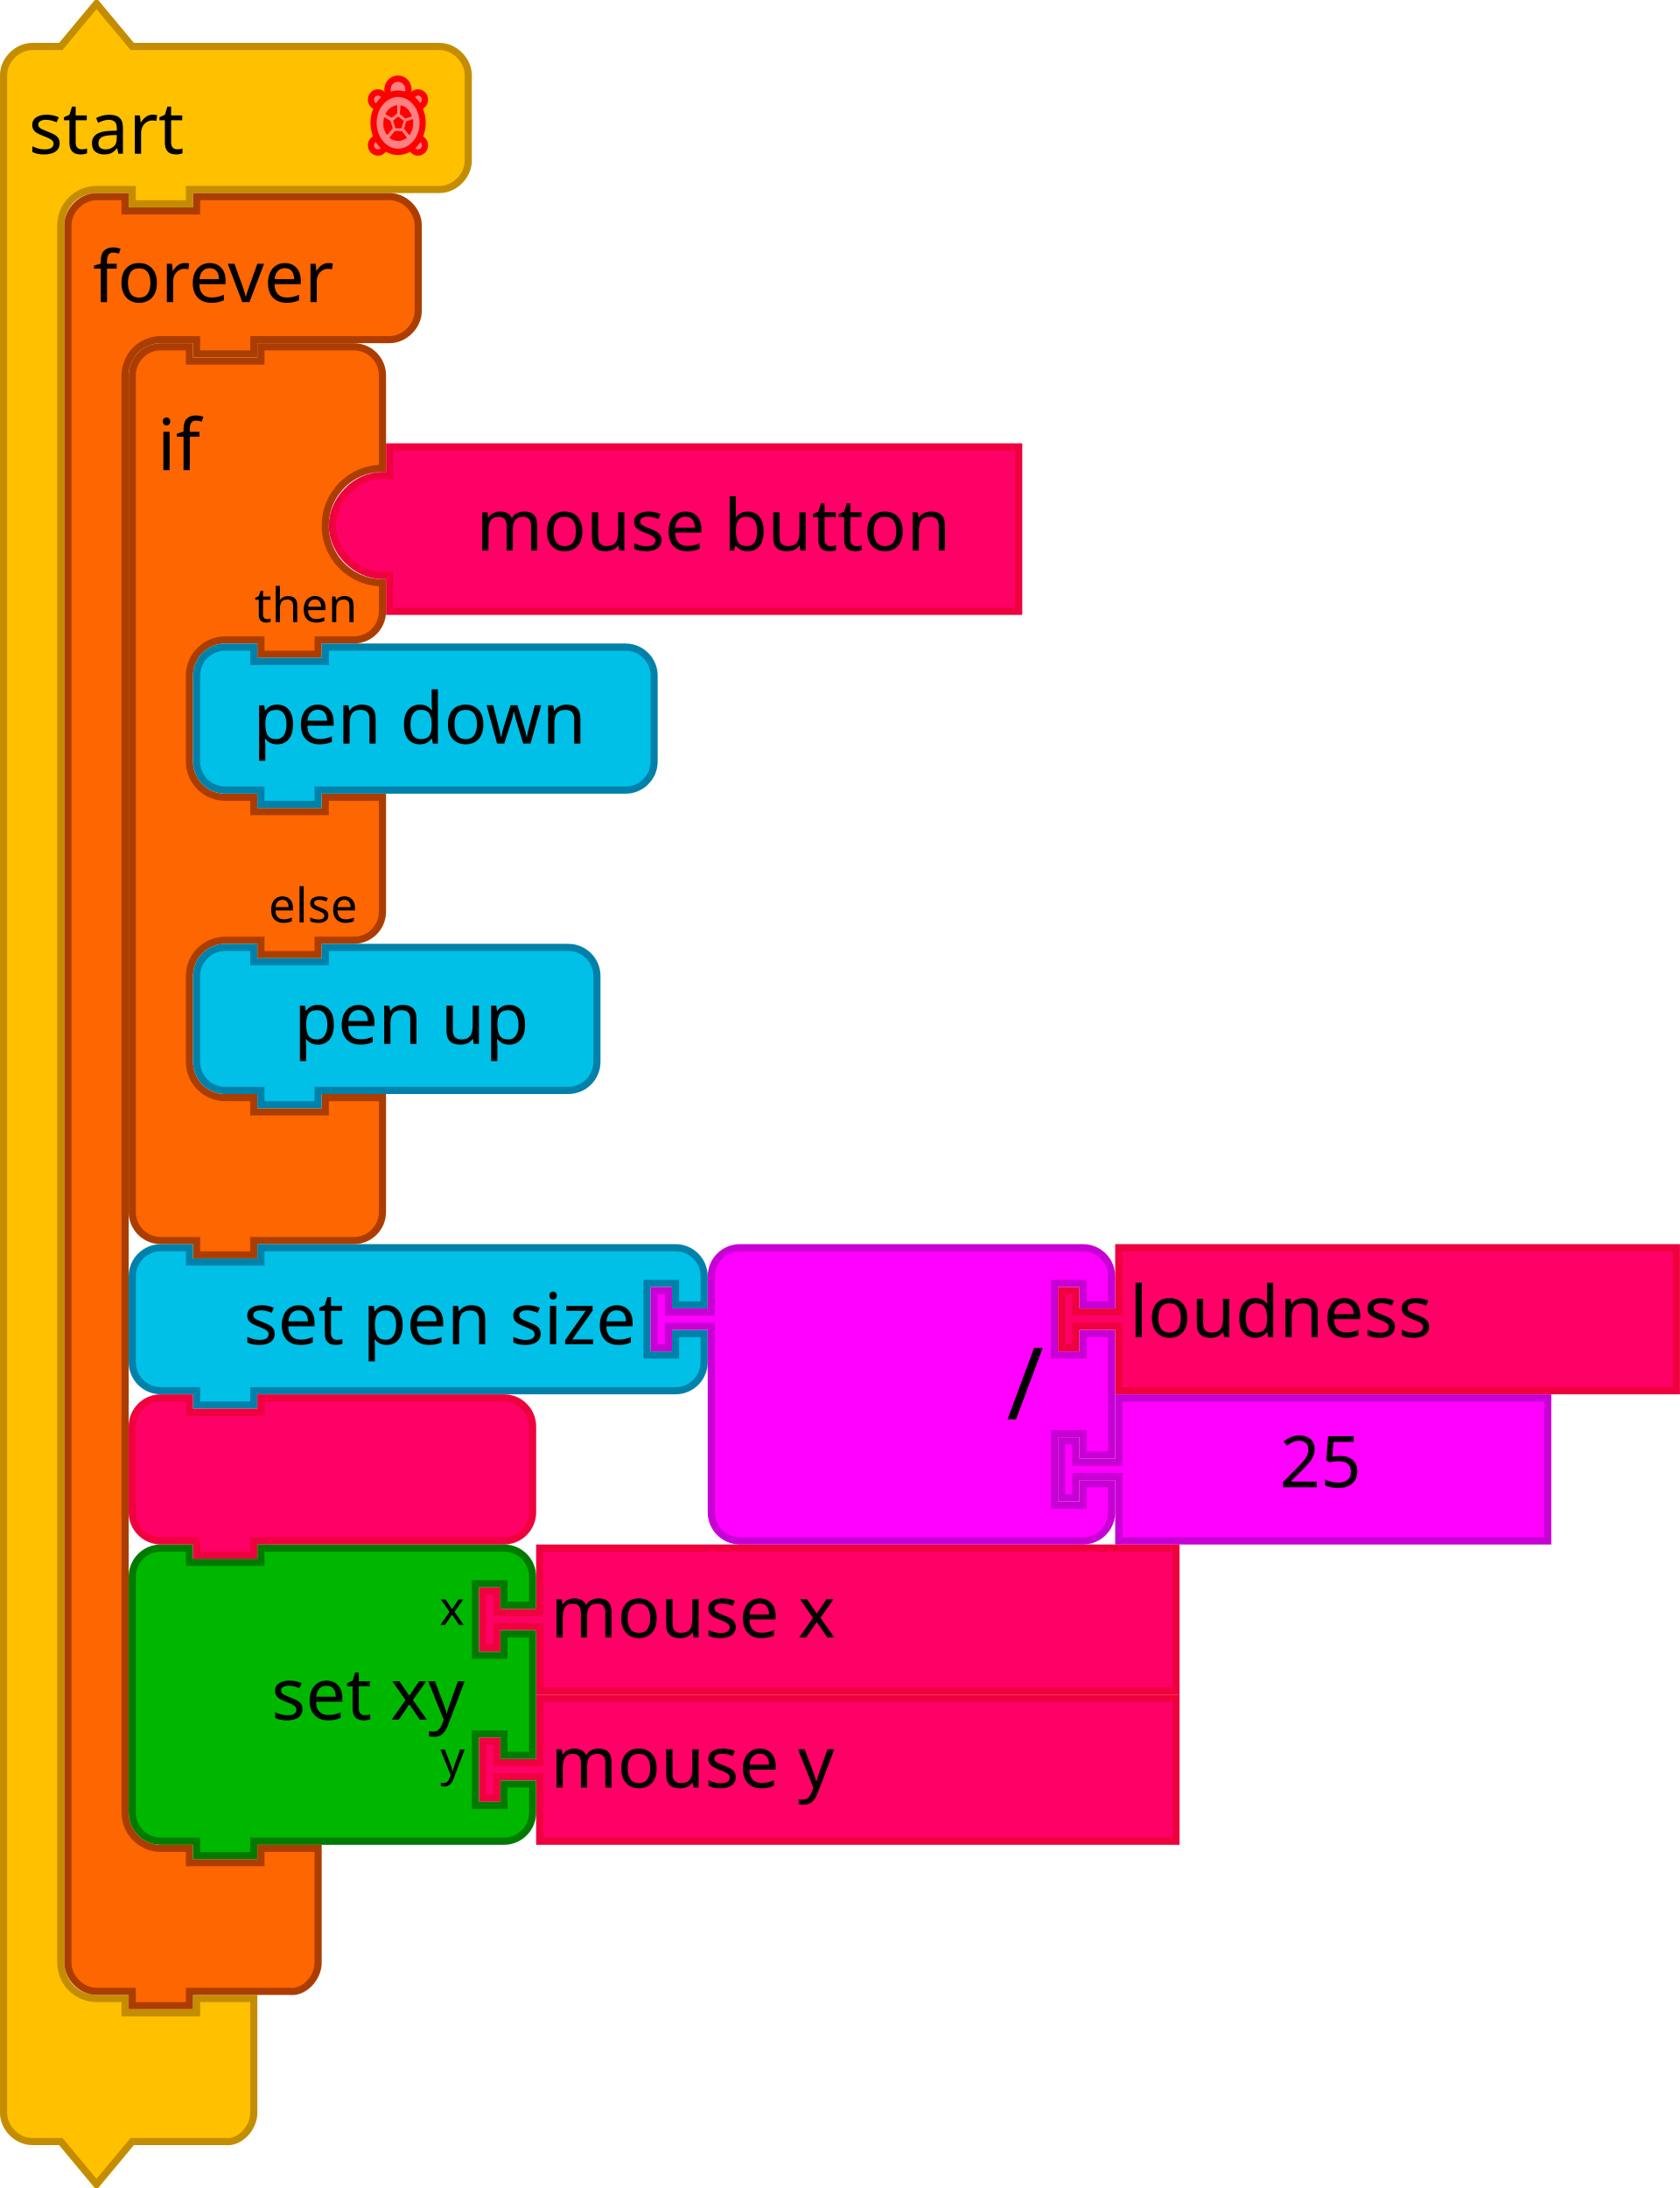
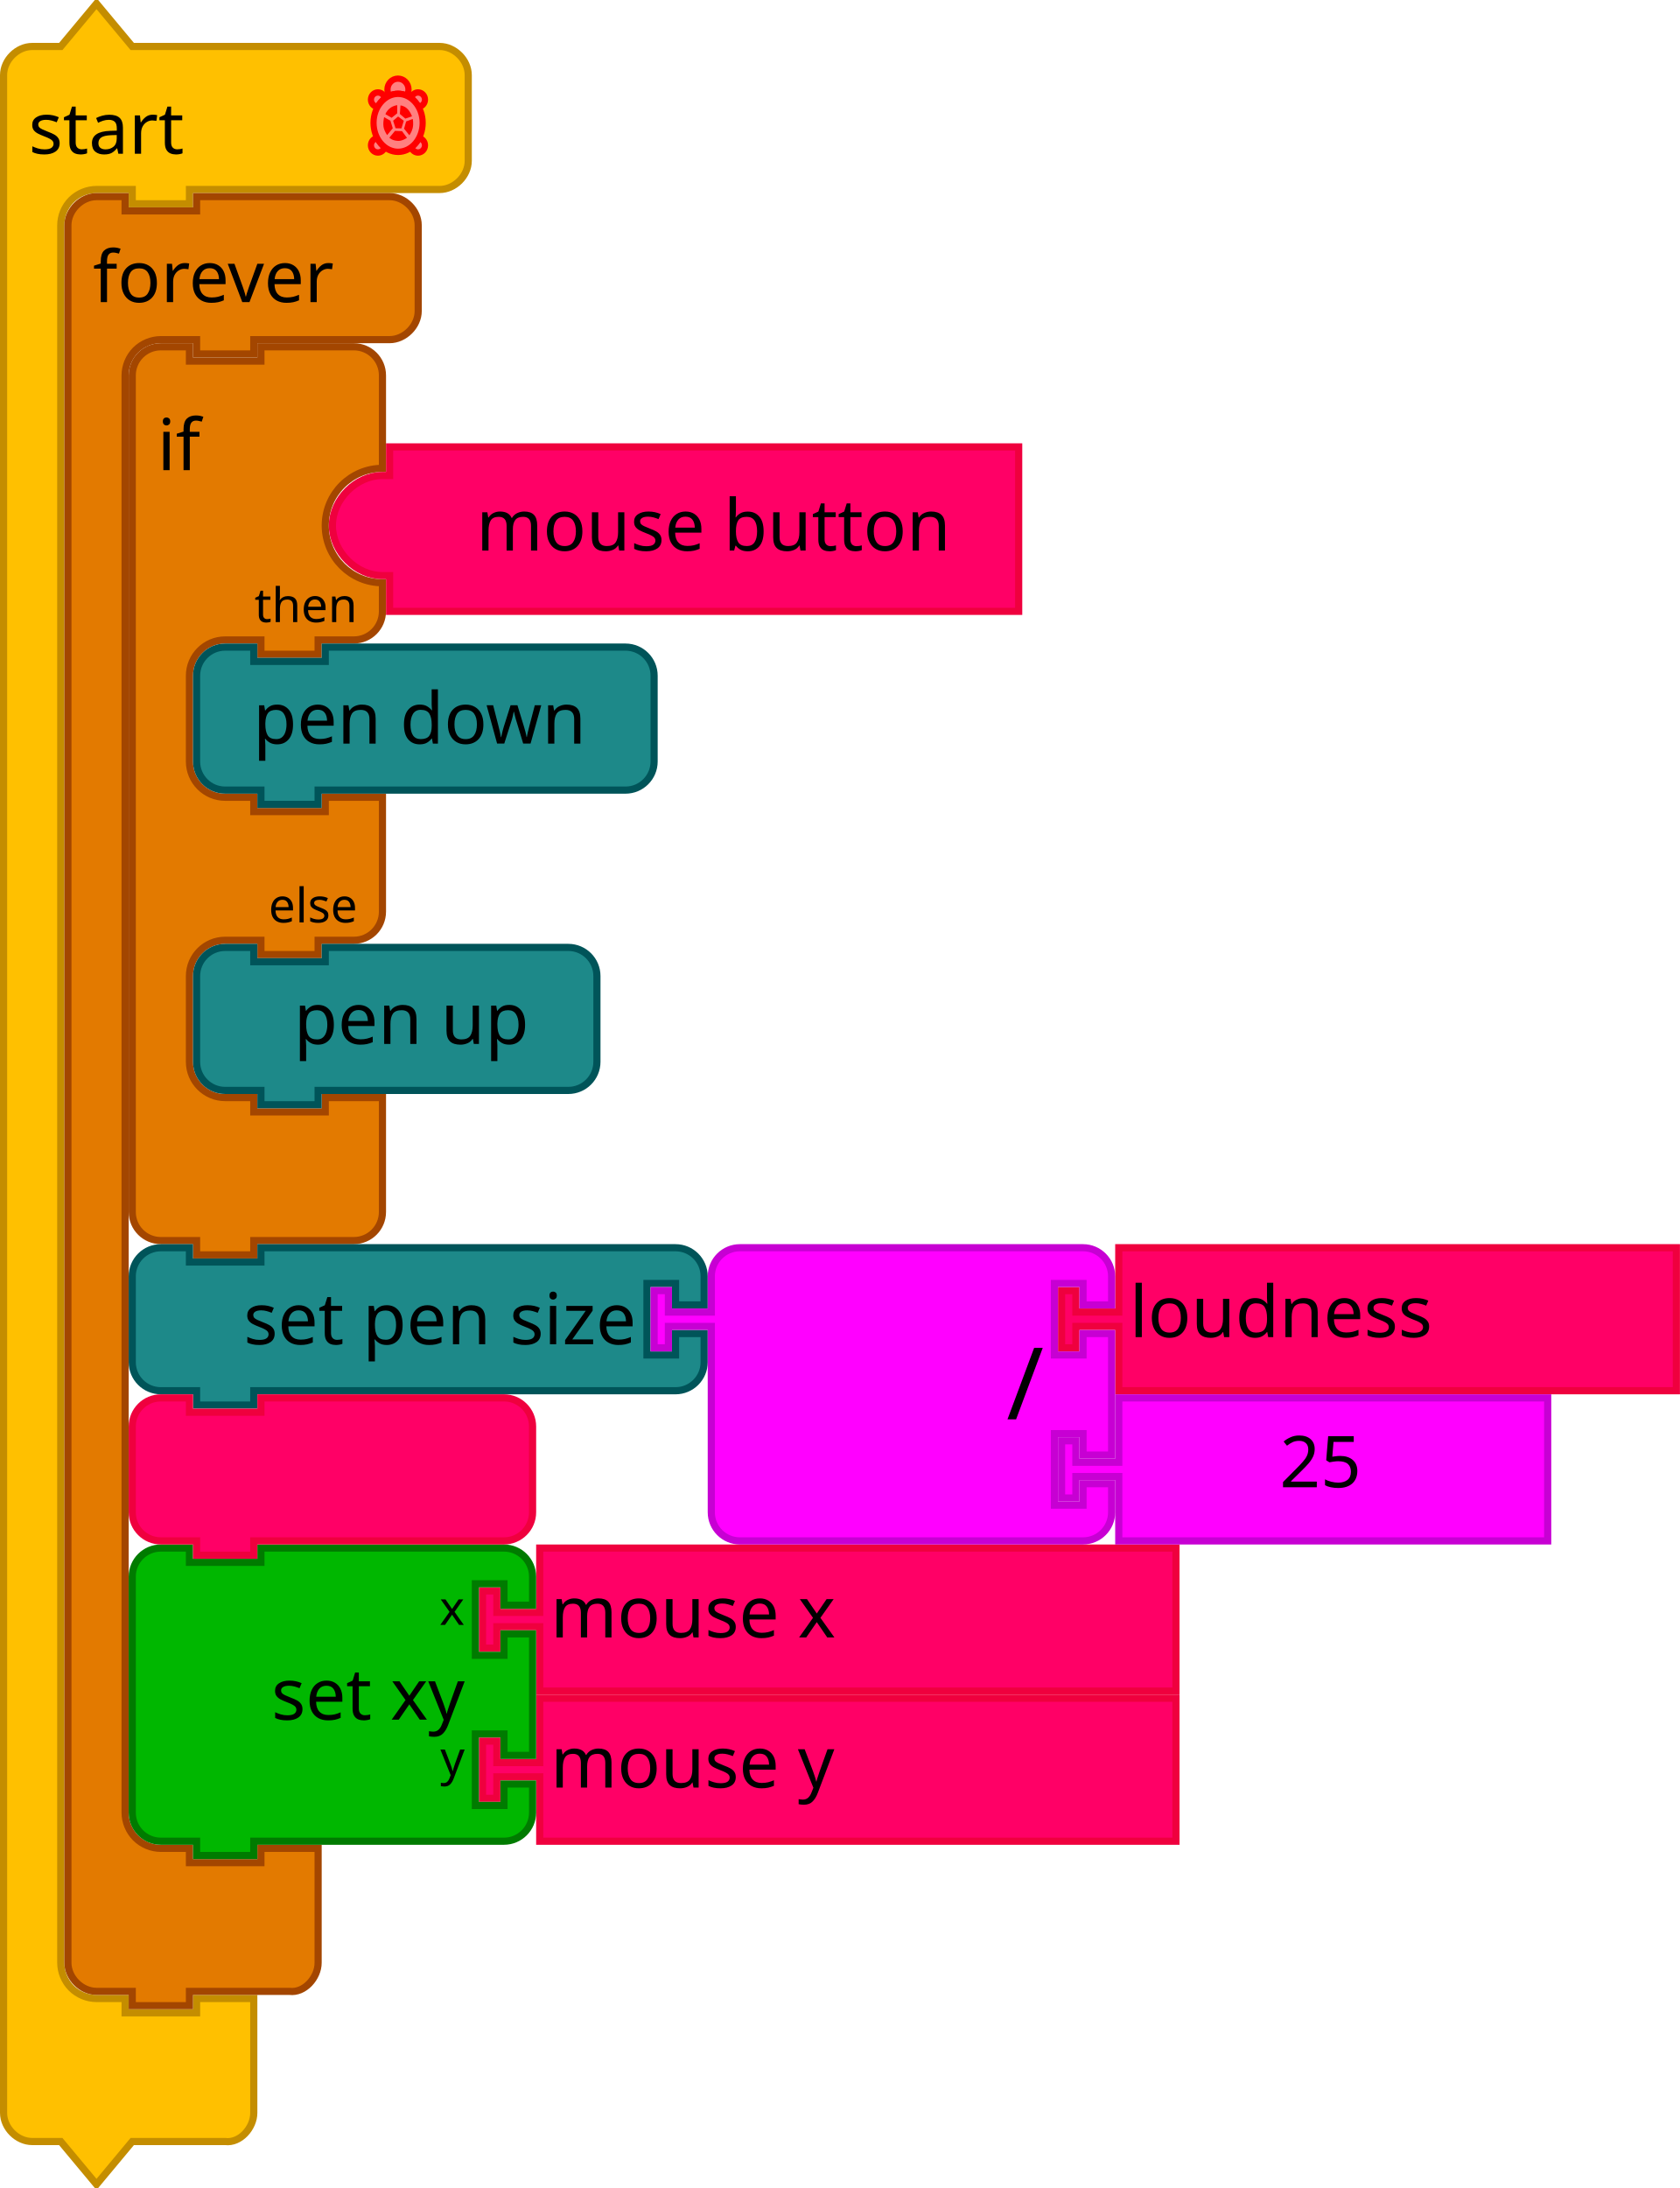
<svg xmlns="http://www.w3.org/2000/svg" version="1.1" width="470" height="612" id="svg2">
-   <defs id="defs4">
-     <filter height="1.3" color-interpolation-filters="sRGB" id="dropshadow">
-       <feGaussianBlur id="feGaussianBlur3013" stdDeviation="3" in="SourceAlpha" />
-       <feOffset id="feOffset3015" result="offsetblur" dy="2" dx="2" />
-       <feComponentTransfer id="feComponentTransfer3017">
-         <feFuncA id="feFuncA3019" slope="0.2" type="linear" />
-       </feComponentTransfer>
-       <feMerge id="feMerge3021">
-         <feMergeNode id="feMergeNode3023" />
-         <feMergeNode id="feMergeNode3025" in="SourceGraphic" />
-       </feMerge>
-     </filter>
-     <filter height="1.3" color-interpolation-filters="sRGB" id="dropshadow-6">
-       <feGaussianBlur id="feGaussianBlur7" stdDeviation="3" in="SourceAlpha" />
-       <feOffset id="feOffset9" result="offsetblur" dy="2" dx="2" />
-       <feComponentTransfer id="feComponentTransfer11">
-         <feFuncA id="feFuncA13" slope="0.2" type="linear" />
-       </feComponentTransfer>
-       <feMerge id="feMerge15">
-         <feMergeNode id="feMergeNode17" />
-         <feMergeNode id="feMergeNode19" in="SourceGraphic" />
-       </feMerge>
-     </filter>
-     <filter height="1.3" color-interpolation-filters="sRGB" id="dropshadow-3">
-       <feGaussianBlur in="SourceAlpha" stdDeviation="3" id="feGaussianBlur3646" />
-       <feOffset dx="2" dy="2" result="offsetblur" id="feOffset3648" />
-       <feComponentTransfer id="feComponentTransfer3650">
-         <feFuncA type="linear" slope="0.2" id="feFuncA3652" />
-       </feComponentTransfer>
-       <feMerge id="feMerge3654">
-         <feMergeNode id="feMergeNode3656" />
-         <feMergeNode in="SourceGraphic" id="feMergeNode3658" />
-       </feMerge>
-     </filter>
-     <filter height="1.3" color-interpolation-filters="sRGB" id="dropshadow-9">
-       <feGaussianBlur in="SourceAlpha" stdDeviation="3" id="feGaussianBlur7-8" />
-       <feOffset dx="2" dy="2" result="offsetblur" id="feOffset9-7" />
-       <feComponentTransfer id="feComponentTransfer11-3">
-         <feFuncA type="linear" slope="0.2" id="feFuncA13-1" />
-       </feComponentTransfer>
-       <feMerge id="feMerge15-8">
-         <feMergeNode id="feMergeNode17-4" />
-         <feMergeNode in="SourceGraphic" id="feMergeNode19-2" />
-       </feMerge>
-     </filter>
-     <filter height="1.3" color-interpolation-filters="sRGB" id="dropshadow-37">
-       <feGaussianBlur in="SourceAlpha" stdDeviation="3" id="feGaussianBlur3038" />
-       <feOffset dx="2" dy="2" result="offsetblur" id="feOffset3040" />
-       <feComponentTransfer id="feComponentTransfer3042">
-         <feFuncA type="linear" slope="0.2" id="feFuncA3044" />
-       </feComponentTransfer>
-       <feMerge id="feMerge3046">
-         <feMergeNode id="feMergeNode3048" />
-         <feMergeNode in="SourceGraphic" id="feMergeNode3050" />
-       </feMerge>
-     </filter>
-     <filter height="1.3" color-interpolation-filters="sRGB" id="dropshadow-65">
-       <feGaussianBlur in="SourceAlpha" stdDeviation="3" id="feGaussianBlur3069" />
-       <feOffset dx="2" dy="2" result="offsetblur" id="feOffset3071" />
-       <feComponentTransfer id="feComponentTransfer3073">
-         <feFuncA type="linear" slope="0.2" id="feFuncA3075" />
-       </feComponentTransfer>
-       <feMerge id="feMerge3077">
-         <feMergeNode id="feMergeNode3079" />
-         <feMergeNode in="SourceGraphic" id="feMergeNode3081" />
-       </feMerge>
-     </filter>
-     <filter height="1.3" color-interpolation-filters="sRGB" id="dropshadow-5">
-       <feGaussianBlur in="SourceAlpha" stdDeviation="3" id="feGaussianBlur3367" />
-       <feOffset dx="2" dy="2" result="offsetblur" id="feOffset3369" />
-       <feComponentTransfer id="feComponentTransfer3371">
-         <feFuncA type="linear" slope="0.2" id="feFuncA3373" />
-       </feComponentTransfer>
-       <feMerge id="feMerge3375">
-         <feMergeNode id="feMergeNode3377" />
-         <feMergeNode in="SourceGraphic" id="feMergeNode3379" />
-       </feMerge>
-     </filter>
-     <filter height="1.3" color-interpolation-filters="sRGB" id="dropshadow-8">
-       <feGaussianBlur in="SourceAlpha" stdDeviation="3" id="feGaussianBlur7-6" />
-       <feOffset dx="2" dy="2" result="offsetblur" id="feOffset9-1" />
-       <feComponentTransfer id="feComponentTransfer11-7">
-         <feFuncA type="linear" slope="0.2" id="feFuncA13-8" />
-       </feComponentTransfer>
-       <feMerge id="feMerge15-7">
-         <feMergeNode id="feMergeNode17-0" />
-         <feMergeNode in="SourceGraphic" id="feMergeNode19-1" />
-       </feMerge>
-     </filter>
-     <filter height="1.3" color-interpolation-filters="sRGB" id="dropshadow-0">
-       <feGaussianBlur in="SourceAlpha" stdDeviation="3" id="feGaussianBlur3044" />
-       <feOffset dx="2" dy="2" result="offsetblur" id="feOffset3046" />
-       <feComponentTransfer id="feComponentTransfer3048">
-         <feFuncA type="linear" slope="0.2" id="feFuncA3050" />
-       </feComponentTransfer>
-       <feMerge id="feMerge3052">
-         <feMergeNode id="feMergeNode3054" />
-         <feMergeNode in="SourceGraphic" id="feMergeNode3056" />
-       </feMerge>
-     </filter>
-     <filter height="1.3" color-interpolation-filters="sRGB" id="dropshadow-61">
-       <feGaussianBlur in="SourceAlpha" stdDeviation="3" id="feGaussianBlur7-9" />
-       <feOffset dx="2" dy="2" result="offsetblur" id="feOffset9-3" />
-       <feComponentTransfer id="feComponentTransfer11-37">
-         <feFuncA type="linear" slope="0.2" id="feFuncA13-2" />
-       </feComponentTransfer>
-       <feMerge id="feMerge15-6">
-         <feMergeNode id="feMergeNode17-8" />
-         <feMergeNode in="SourceGraphic" id="feMergeNode19-10" />
-       </feMerge>
-     </filter>
-     <filter height="1.3" color-interpolation-filters="sRGB" id="dropshadow-2">
-       <feGaussianBlur in="SourceAlpha" stdDeviation="3" id="feGaussianBlur3297" />
-       <feOffset dx="2" dy="2" result="offsetblur" id="feOffset3299" />
-       <feComponentTransfer id="feComponentTransfer3301">
-         <feFuncA type="linear" slope="0.2" id="feFuncA3303" />
-       </feComponentTransfer>
-       <feMerge id="feMerge3305">
-         <feMergeNode id="feMergeNode3307" />
-         <feMergeNode in="SourceGraphic" id="feMergeNode3309" />
-       </feMerge>
-     </filter>
-     <filter height="1.3" color-interpolation-filters="sRGB" id="dropshadow-60">
-       <feGaussianBlur in="SourceAlpha" stdDeviation="3" id="feGaussianBlur3083" />
-       <feOffset dx="2" dy="2" result="offsetblur" id="feOffset3085" />
-       <feComponentTransfer id="feComponentTransfer3087">
-         <feFuncA type="linear" slope="0.2" id="feFuncA3089" />
-       </feComponentTransfer>
-       <feMerge id="feMerge3091">
-         <feMergeNode id="feMergeNode3093" />
-         <feMergeNode in="SourceGraphic" id="feMergeNode3095" />
-       </feMerge>
-     </filter>
-     <filter height="1.3" color-interpolation-filters="sRGB" id="dropshadow-97">
-       <feGaussianBlur in="SourceAlpha" stdDeviation="3" id="feGaussianBlur7-86" />
-       <feOffset dx="2" dy="2" result="offsetblur" id="feOffset9-9" />
-       <feComponentTransfer id="feComponentTransfer11-1">
-         <feFuncA type="linear" slope="0.2" id="feFuncA13-87" />
-       </feComponentTransfer>
-       <feMerge id="feMerge15-9">
-         <feMergeNode id="feMergeNode17-1" />
-         <feMergeNode in="SourceGraphic" id="feMergeNode19-6" />
-       </feMerge>
-     </filter>
-     <filter height="1.3" color-interpolation-filters="sRGB" id="dropshadow-04">
-       <feGaussianBlur in="SourceAlpha" stdDeviation="3" id="feGaussianBlur7-97" />
-       <feOffset dx="2" dy="2" result="offsetblur" id="feOffset9-37" />
-       <feComponentTransfer id="feComponentTransfer11-9">
-         <feFuncA type="linear" slope="0.2" id="feFuncA13-5" />
-       </feComponentTransfer>
-       <feMerge id="feMerge15-3">
-         <feMergeNode id="feMergeNode17-17" />
-         <feMergeNode in="SourceGraphic" id="feMergeNode19-4" />
-       </feMerge>
-     </filter>
-     <filter height="1.3" color-interpolation-filters="sRGB" id="dropshadow-07">
-       <feGaussianBlur in="SourceAlpha" stdDeviation="3" id="feGaussianBlur7-7" />
-       <feOffset dx="2" dy="2" result="offsetblur" id="feOffset9-2" />
-       <feComponentTransfer id="feComponentTransfer11-5">
-         <feFuncA type="linear" slope="0.2" id="feFuncA13-18" />
-       </feComponentTransfer>
-       <feMerge id="feMerge15-0">
-         <feMergeNode id="feMergeNode17-5" />
-         <feMergeNode in="SourceGraphic" id="feMergeNode19-17" />
-       </feMerge>
-     </filter>
-   </defs>
  <text x="18" y="54" id="text3033" style="font-size:13.333px;text-anchor:end;fill:#000000;font-family:Sans">
    <tspan x="120" y="76.5" id="tspan3035" />
  </text>
  <g id="g4085">
    <path d="m 1,29 0,-8 c 0,-4.189 3.811,-8 8,-8 l 8,0 10,-12 10,12 18,0 60,0 8,0 c 4.189,0 8,3.811 8,8 l 0,8 0,8 0,8 c 0,4.189 -3.811,8 -8,8 l -8,0 -60,0 -2,0 0,4 -16,0 0,-4 -2,0 -8,0 c -2.618,0 -5.22,1.078 -7.071,2.929 C 18.078,57.78 17,60.382 17,63 l 0,8 0,470 0,8 c 0,2.618 1.078,5.22 2.929,7.071 C 21.78,557.922 24.382,559 27,559 l 8,0 0,4 20,0 0,-4 16,0 0,12 0,12 0,8 c 0,4.189 -3.844,8.52 -8,8 l -8,0 -18,0 -10,12 -10,-12 -8,0 c -4.189,0 -8,-3.811 -8,-8 l 0,-8 z" id="path3660" style="fill:#ffc000;fill-opacity:1;stroke:#c48d00;stroke-width:2;stroke-linecap:round;stroke-opacity:1" />
    <text id="text3662" style="font-size:20px;text-anchor:start;fill:#000000;font-family:Sans">
      <tspan x="8" y="43" id="tspan3664">start</tspan>
    </text>
  </g>
  <g transform="matrix(0.44039,0,0,0.4545743,99.26689,20.52662)" id="g4208" style="fill:#ff8080;fill-opacity:1;stroke:#ff0000;stroke-width:3.911;stroke-linecap:round;stroke-linejoin:round;stroke-miterlimit:4;stroke-opacity:1;stroke-dasharray:none">
    <path d="m 40.16,11.726 c -2.164,0 -3.958,1.555 -4.343,3.607 1.859,1.345 3.457,3.115 4.675,5.208 2.285,-0.172 4.094,-2.061 4.094,-4.39 0,-2.444 -1.982,-4.425 -4.426,-4.425 z" id="path4210" style="fill:#ff8080;fill-opacity:1;stroke:#ff0000;stroke-width:3.911;stroke-miterlimit:4;stroke-opacity:1;stroke-dasharray:none" />
    <path d="m 40.713,39.887 c -1.224,2.232 -2.86,4.131 -4.797,5.556 0.521,1.864 2.213,3.239 4.244,3.239 2.443,0 4.426,-1.98 4.426,-4.424 0,-2.255 -1.693,-4.096 -3.873,-4.371 z" id="path4212" style="fill:#ff8080;fill-opacity:1;stroke:#ff0000;stroke-width:3.911;stroke-miterlimit:4;stroke-opacity:1;stroke-dasharray:none" />
    <path d="m 14.273,39.871 c -2.253,0.206 -4.024,2.079 -4.024,4.387 0,2.443 1.98,4.424 4.424,4.424 2.064,0 3.784,-1.42 4.272,-3.332 -1.883,-1.416 -3.475,-3.289 -4.672,-5.479 z" id="path4214" style="fill:#ff8080;fill-opacity:1;stroke:#ff0000;stroke-width:3.911;stroke-miterlimit:4;stroke-opacity:1;stroke-dasharray:none" />
    <path d="m 19.026,15.437 c -0.343,-2.103 -2.154,-3.711 -4.353,-3.711 -2.444,0 -4.424,1.981 -4.424,4.424 0,2.382 1.886,4.31 4.245,4.406 1.186,-2.043 2.732,-3.784 4.532,-5.119 z" id="path4216" style="fill:#ff8080;fill-opacity:1;stroke:#ff0000;stroke-width:3.911;stroke-miterlimit:4;stroke-opacity:1;stroke-dasharray:none" />
  </g>
  <path d="m 111.376,26.237 c 0.84,0 1.642,0.187 2.386,0.513 0.326,-0.489 0.519,-1.081 0.519,-1.72 0,-1.676 -1.316,-3.035 -2.94,-3.035 -1.624,0 -2.94,1.359 -2.94,3.035 0,0.649 0.199,1.25 0.536,1.743 0.759,-0.34 1.58,-0.536 2.44,-0.536 z" id="path4218" style="fill:#ff8080;fill-opacity:1;stroke:#ff0000;stroke-width:1.75;stroke-linecap:round;stroke-linejoin:round;stroke-miterlimit:4;stroke-opacity:1;stroke-dasharray:none" />
  <g transform="matrix(0.44039,0,0,0.4545743,99.26689,20.52662)" id="g4220" style="fill:#ff8080;fill-opacity:1;stroke:#ff0000;stroke-width:3.911;stroke-linecap:round;stroke-linejoin:round;stroke-miterlimit:4;stroke-opacity:1;stroke-dasharray:none">
    <path d="m 43.102,30.421 c 0,4.734 -1.645,9.28 -4.571,12.627 -2.925,3.348 -6.897,5.231 -11.034,5.231 -4.137,0 -8.109,-1.883 -11.034,-5.231 -2.925,-3.348 -4.571,-7.893 -4.571,-12.627 0,-9.797 7.044,-17.858 15.605,-17.858 8.561,0 15.605,8.061 15.605,17.858 z" id="path4222" style="fill:#ff8080;fill-opacity:1;stroke:#ff0000;stroke-width:3.911;stroke-miterlimit:4;stroke-opacity:1;stroke-dasharray:none" />
  </g>
  <g transform="matrix(0.44039,0,0,0.4545743,99.26689,20.52662)" id="g4224" style="fill:#ff0000;fill-opacity:1;stroke:none">
    <path d="m 25.875,33.75 -1.542,-4.625 3.164,-2.587 3.615,2.626 -1.487,4.669 z" id="path4226" style="fill:#ff0000;fill-opacity:1;stroke:none" />
    <path d="m 27.501,41.551 c -3.968,-0.16 -5.543,-2.009 -5.543,-2.009 l 3.57,-4.163 4.465,0.168 3.132,4.12 c 0,0 -2.89,1.994 -5.624,1.884 z" id="path4228" style="fill:#ff0000;fill-opacity:1;stroke:none" />
    <path d="m 18.453,33.843 c -0.849,-2.968 0.172,-6.884 0.172,-6.884 l 4,2.167 1.493,4.629 -3.582,4.233 c 0,-10e-4 -1.465,-1.99 -2.083,-4.145 z" id="path4230" style="fill:#ff0000;fill-opacity:1;stroke:none" />
    <path d="m 19.458,25.125 c 0,0 0.5,-1.958 3.039,-3.822 2.237,-1.643 4.465,-1.72 4.465,-1.72 l -0.037,4.981 -3.521,2.75 -3.946,-2.189 z" id="path4232" style="fill:#ff0000;fill-opacity:1;stroke:none" />
    <path d="M 32.084,27.834 28.625,24.959 29,19.75 c 0,0 1.834,-0.042 3.959,1.667 2.228,1.791 3.362,4.983 3.362,4.983 l -4.237,1.434 z" id="path4234" style="fill:#ff0000;fill-opacity:1;stroke:none" />
    <path d="m 31.292,34.042 1.313,-4.464 4.187,-1.536 c 0,0 0.677,2.663 -0.042,5.667 -0.54,2.256 -2.084,4.361 -2.084,4.361 l -3.374,-4.028 z" id="path4236" style="fill:#ff0000;fill-opacity:1;stroke:none" />
  </g>
  <g transform="translate(18,54)" id="g3109">
-     <path d="M 1,17 1,9 C 1,4.811 4.811,1 9,1 l 8,0 0,4 20,0 0,-4 18,0 28,0 8,0 c 4.189,0 8,3.811 8,8 l 0,8 0,8 0,8 c 0,4.189 -3.811,8 -8,8 l -8,0 -28,0 -2,0 0,4 -16,0 0,-4 -2,0 -8,0 c -2.618,0 -5.22,1.078 -7.071,2.929 C 18.078,45.78 17,48.382 17,51 l 0,8 0,8 0,386 c 0,2.618 1.078,5.22 2.929,7.071 C 21.78,461.922 24.382,463 27,463 l 8,0 0,4 20,0 0,-4 16,0 0,12 0,12 0,8 c 0,4.189 -3.844,8.52 -8,8 l -8,0 -18,0 -2,0 0,4 -16,0 0,-4 -2,0 -8,0 c -4.189,0 -8,-3.811 -8,-8 l 0,-8 z" id="path21-8" style="fill:#fd6600;fill-opacity:1;stroke:#ac3d00;stroke-width:2;stroke-linecap:round;stroke-opacity:1" />
+     <path d="M 1,17 1,9 C 1,4.811 4.811,1 9,1 l 8,0 0,4 20,0 0,-4 18,0 28,0 8,0 c 4.189,0 8,3.811 8,8 l 0,8 0,8 0,8 c 0,4.189 -3.811,8 -8,8 l -8,0 -28,0 -2,0 0,4 -16,0 0,-4 -2,0 -8,0 c -2.618,0 -5.22,1.078 -7.071,2.929 C 18.078,45.78 17,48.382 17,51 l 0,8 0,8 0,386 c 0,2.618 1.078,5.22 2.929,7.071 C 21.78,461.922 24.382,463 27,463 l 8,0 0,4 20,0 0,-4 16,0 0,12 0,12 0,8 c 0,4.189 -3.844,8.52 -8,8 l -8,0 -18,0 -2,0 0,4 -16,0 0,-4 -2,0 -8,0 c -4.189,0 -8,-3.811 -8,-8 l 0,-8 z" id="path21-8" style="fill:#e37a00;fill-opacity:1;stroke:#a34600;stroke-width:2;stroke-linecap:round;stroke-opacity:1" />
    <text id="text23-7" style="font-size:20px;text-anchor:start;fill:#000000;font-family:Sans">
      <tspan x="8" y="30.5" id="tspan25-6">forever</tspan>
    </text>
  </g>
  <g transform="translate(0,337)" id="g3867">
    <g transform="translate(134,95)" id="g3189">
      <path d="m 17,1 178,0 0,40 -178,0 0,-16 0,-2 -12,0 0,6 -4,0 0,-16 4,0 0,6 12,0 0,-2 z" id="path3052" style="fill:#ff0066;fill-opacity:1;stroke:#ef003e;stroke-width:2;stroke-linecap:round;stroke-opacity:1" />
      <text id="text3054" style="font-size:20px;text-anchor:start;fill:#000000;font-family:Sans">
        <tspan x="20" y="26" id="tspan3056">mouse x</tspan>
      </text>
    </g>
    <g transform="translate(134,137)" id="g3269">
      <path d="m 17,1 178,0 0,40 -178,0 0,-16 0,-2 -12,0 0,6 -4,0 0,-16 4,0 0,6 12,0 0,-2 z" id="path3083" style="fill:#ff0066;fill-opacity:1;stroke:#ef003e;stroke-width:2;stroke-linecap:round;stroke-opacity:1" />
      <text id="text3085" style="font-size:20px;text-anchor:start;fill:#000000;font-family:Sans">
        <tspan x="20" y="26" id="tspan3087">mouse y</tspan>
      </text>
    </g>
    <g transform="translate(36,95)" id="g3357">
      <path d="M 1,17 1,9 A 8,8 0 0 1 9,1 l 8,0 0,4 20,0 0,-4 60,0 8,0 a 8,8 0 0 1 8,8 l 0,8 -8,0 0,-6 -8,0 0,20 8,0 0,-6 8,0 0,34 -8,0 0,-6 -8,0 0,20 8,0 0,-6 8,0 0,8 a 8,8 0 0 1 -8,8 l -8,0 -60,0 -2,0 0,4 -16,0 0,-4 -2,0 -8,0 A 8,8 0 0 1 1,75 L 1,67 1,25 1,17 z" id="path3381" style="fill:#00b700;fill-opacity:1;stroke:#007b00;stroke-width:2;stroke-linecap:round;stroke-opacity:1" />
      <text id="text3383" style="font-size:20px;text-anchor:end;fill:#000000;font-family:Sans">
        <tspan x="94" y="49" id="tspan3385">set xy</tspan>
      </text>
      <text id="text3387" style="font-size:13.333px;text-anchor:end;fill:#000000;font-family:Sans">
        <tspan x="94" y="22.5" id="tspan3389">x</tspan>
      </text>
      <text id="text3391" style="font-size:13.333px;text-anchor:end;fill:#000000;font-family:Sans">
        <tspan x="94" y="64.5" id="tspan3393">y</tspan>
      </text>
    </g>
  </g>
  <g transform="translate(36,96)" id="g3487">
-     <path d="M 1,17 1,9 A 8,8 0 0 1 9,1 l 8,0 0,4 20,0 0,-4 18,0 8,0 a 8,8 0 0 1 8,8 l 0,8 0,18 A 16,16 0 0 0 55,51 16,16 0 0 0 71,67 l 0,8 a 8,8 0 0 1 -8,8 l -8,0 -2,0 0,4 -16,0 0,-4 -2,0 -8,0 A 10,10 0 0 0 17,93 l 0,8 0,8 0,8 a 10,10 0 0 0 10,10 l 8,0 0,4 20,0 0,-4 16,0 0,24 0,8 a 8,8 0 0 1 -8,8 l -8,0 -2,0 0,4 -16,0 0,-4 -2,0 -8,0 a 10,10 0 0 0 -10,10 l 0,8 0,8 0,8 a 10,10 0 0 0 10,10 l 8,0 0,4 20,0 0,-4 16,0 0,12 0,12 0,8 a 8,8 0 0 1 -8,8 l -8,0 -18,0 -2,0 0,4 -16,0 0,-4 -2,0 -8,0 a 8,8 0 0 1 -8,-8 l 0,-8 z" id="path21" style="fill:#fd6600;fill-opacity:1;stroke:#ac3d00;stroke-width:2;stroke-linecap:round;stroke-opacity:1" />
+     <path d="M 1,17 1,9 A 8,8 0 0 1 9,1 l 8,0 0,4 20,0 0,-4 18,0 8,0 a 8,8 0 0 1 8,8 l 0,8 0,18 A 16,16 0 0 0 55,51 16,16 0 0 0 71,67 l 0,8 a 8,8 0 0 1 -8,8 l -8,0 -2,0 0,4 -16,0 0,-4 -2,0 -8,0 A 10,10 0 0 0 17,93 l 0,8 0,8 0,8 a 10,10 0 0 0 10,10 l 8,0 0,4 20,0 0,-4 16,0 0,24 0,8 a 8,8 0 0 1 -8,8 l -8,0 -2,0 0,4 -16,0 0,-4 -2,0 -8,0 a 10,10 0 0 0 -10,10 l 0,8 0,8 0,8 a 10,10 0 0 0 10,10 l 8,0 0,4 20,0 0,-4 16,0 0,12 0,12 0,8 a 8,8 0 0 1 -8,8 l -8,0 -18,0 -2,0 0,4 -16,0 0,-4 -2,0 -8,0 a 8,8 0 0 1 -8,-8 l 0,-8 z" id="path21" style="fill:#e37a00;fill-opacity:1;stroke:#a34600;stroke-width:2;stroke-linecap:round;stroke-opacity:1" />
    <text id="text23" style="font-size:20px;text-anchor:start;fill:#000000;font-family:sans-serif">
      <tspan x="8" y="35.5" id="tspan25">if</tspan>
    </text>
    <text id="text27" style="font-size:13.333px;text-anchor:end;fill:#000000;font-family:sans-serif">
      <tspan x="64" y="78" id="tspan29">then</tspan>
    </text>
    <text id="text31" style="font-size:13.333px;text-anchor:end;fill:#000000;font-family:sans-serif">
      <tspan x="64" y="162" id="tspan33">else</tspan>
    </text>
  </g>
  <g transform="translate(54,264)" id="g3571">
-     <path d="M 1,17 1,9 A 8,8 0 0 1 9,1 l 8,0 0,4 20,0 0,-4 60,0 8,0 a 8,8 0 0 1 8,8 l 0,8 0,8 0,8 a 8,8 0 0 1 -8,8 l -8,0 -60,0 -2,0 0,4 -16,0 0,-4 -2,0 -8,0 A 8,8 0 0 1 1,33 l 0,-8 z" id="path3058" style="fill:#00c0e7;fill-opacity:1;stroke:#0081a9;stroke-width:2;stroke-linecap:round;stroke-opacity:1" />
+     <path d="M 1,17 1,9 A 8,8 0 0 1 9,1 l 8,0 0,4 20,0 0,-4 60,0 8,0 a 8,8 0 0 1 8,8 l 0,8 0,8 0,8 a 8,8 0 0 1 -8,8 l -8,0 -60,0 -2,0 0,4 -16,0 0,-4 -2,0 -8,0 A 8,8 0 0 1 1,33 l 0,-8 z" id="path3058" style="fill:#1d8989;fill-opacity:1;stroke:#005459;stroke-width:2;stroke-linecap:round;stroke-opacity:1" />
    <text id="text3060" style="font-size:20px;text-anchor:end;fill:#000000;font-family:Sans">
      <tspan x="94" y="28" id="tspan3062">pen up</tspan>
    </text>
  </g>
  <g transform="translate(54,180)" id="g3651">
-     <path d="M 1,17 1,9 A 8,8 0 0 1 9,1 l 8,0 0,4 20,0 0,-4 76,0 8,0 a 8,8 0 0 1 8,8 l 0,8 0,8 0,8 a 8,8 0 0 1 -8,8 l -8,0 -76,0 -2,0 0,4 -16,0 0,-4 -2,0 -8,0 A 8,8 0 0 1 1,33 l 0,-8 z" id="path21-2" style="fill:#00c0e7;fill-opacity:1;stroke:#0081a9;stroke-width:2;stroke-linecap:round;stroke-opacity:1" />
+     <path d="M 1,17 1,9 A 8,8 0 0 1 9,1 l 8,0 0,4 20,0 0,-4 76,0 8,0 a 8,8 0 0 1 8,8 l 0,8 0,8 0,8 a 8,8 0 0 1 -8,8 l -8,0 -76,0 -2,0 0,4 -16,0 0,-4 -2,0 -8,0 A 8,8 0 0 1 1,33 l 0,-8 z" id="path21-2" style="fill:#1d8989;fill-opacity:1;stroke:#005459;stroke-width:2;stroke-linecap:round;stroke-opacity:1" />
    <text id="text23-1" style="font-size:20px;text-anchor:end;fill:#000000;font-family:Sans">
      <tspan x="110" y="28" id="tspan25-9">pen down</tspan>
    </text>
  </g>
  <g transform="translate(92,124)" id="g3835">
    <path d="M 1,23 C 1,15.67 7.67,9 15,9 l 2,0 0,-8 176,0 0,38 0,8 -176,0 0,-8 0,-2 -2,0 C 7.67,37 1,30.33 1,23 z" id="path21-4" style="fill:#ff0066;fill-opacity:1;stroke:#ef003e;stroke-width:2;stroke-linecap:round;stroke-opacity:1" />
    <text y="4" id="text23-6" style="font-size:20px;text-anchor:end;fill:#000000;font-family:Sans">
      <tspan x="174" y="30" id="tspan25-62">mouse button</tspan>
    </text>
  </g>
  <g transform="translate(36,348)" id="g4002">
-     <path d="M 1,17 1,9 A 8,8 0 0 1 9,1 l 8,0 0,4 20,0 0,-4 108,0 8,0 a 8,8 0 0 1 8,8 l 0,8 -8,0 0,-6 -8,0 0,20 8,0 0,-6 8,0 0,8 a 8,8 0 0 1 -8,8 l -8,0 -108,0 -2,0 0,4 -16,0 0,-4 -2,0 -8,0 A 8,8 0 0 1 1,33 l 0,-8 0,-8 z" id="path3311" style="fill:#00c0e7;fill-opacity:1;stroke:#0081a9;stroke-width:2;stroke-linecap:round;stroke-opacity:1" />
+     <path d="M 1,17 1,9 A 8,8 0 0 1 9,1 l 8,0 0,4 20,0 0,-4 108,0 8,0 a 8,8 0 0 1 8,8 l 0,8 -8,0 0,-6 -8,0 0,20 8,0 0,-6 8,0 0,8 a 8,8 0 0 1 -8,8 l -8,0 -108,0 -2,0 0,4 -16,0 0,-4 -2,0 -8,0 A 8,8 0 0 1 1,33 l 0,-8 0,-8 z" id="path3311" style="fill:#1d8989;fill-opacity:1;stroke:#005459;stroke-width:2;stroke-linecap:round;stroke-opacity:1" />
    <text id="text3313" style="font-size:20px;text-anchor:end;fill:#000000;font-family:Sans">
      <tspan x="142" y="28" id="tspan3315">set pen size</tspan>
    </text>
    <text id="text3317" style="font-size:13.333px;text-anchor:end;fill:#000000;font-family:Sans">
      <tspan x="142" y="22.5" id="tspan3319" />
    </text>
  </g>
  <g transform="translate(296,348)" id="g4084">
    <path d="m 17,1 156,0 0,40 -156,0 0,-16 0,-2 -12,0 0,6 -4,0 0,-16 4,0 0,6 12,0 0,-2 z" id="path3097" style="fill:#ff0066;fill-opacity:1;stroke:#ef003e;stroke-width:2;stroke-linecap:round;stroke-opacity:1" />
    <text id="text3099" style="font-size:20px;text-anchor:start;fill:#000000;font-family:Sans">
      <tspan x="20" y="26" id="tspan3101">loudness</tspan>
    </text>
  </g>
  <g transform="translate(182,348)" id="g4203">
    <path d="m 17,17 0,-8 a 8,8 0 0 1 8,-8 l 8,0 20,0 60,0 8,0 a 8,8 0 0 1 8,8 l 0,8 -8,0 0,-6 -8,0 0,20 8,0 0,-6 8,0 0,34 -8,0 0,-6 -8,0 0,20 8,0 0,-6 8,0 0,8 a 8,8 0 0 1 -8,8 l -8,0 -60,0 -20,0 -8,0 a 8,8 0 0 1 -8,-8 l 0,-8 0,-42 0,-2 -12,0 0,6 -4,0 0,-16 4,0 0,6 12,0 0,-2 z" id="path21-24" style="fill:#ff00ff;fill-opacity:1;stroke:#c700d3;stroke-width:2;stroke-linecap:round;stroke-opacity:1" />
    <text id="text23-5" style="font-size:28px;text-anchor:end;fill:#000000;font-family:Sans">
      <tspan x="110" y="49" id="tspan25-4">/</tspan>
    </text>
    <text id="text27-2" style="font-size:18.667px;text-anchor:end;fill:#000000;font-family:Sans">
      <tspan x="110" y="21.5" id="tspan29-5" />
    </text>
    <text id="text31-7" style="font-size:18.667px;text-anchor:end;fill:#000000;font-family:Sans">
      <tspan x="110" y="63.5" id="tspan33-5" />
    </text>
  </g>
  <path d="m 313,391 120,0 0,40 -120,0 0,-16 0,-2 -12,0 0,6 -4,0 0,-16 4,0 0,6 12,0 0,-2 z" id="path21-87" style="fill:#ff00ff;fill-opacity:1;stroke:#c700d3;stroke-width:2;stroke-linecap:round;stroke-opacity:1" />
  <text x="338" y="390" id="text23-2" style="font-size:20px;text-anchor:start;fill:#000000;font-family:Sans">
    <tspan x="358" y="416" id="tspan25-8">25</tspan>
  </text>
  <g transform="translate(36,390)" id="g4351">
    <path d="M 1,17 1,9 A 8,8 0 0 1 9,1 l 8,0 0,4 20,0 0,-4 60,0 8,0 a 8,8 0 0 1 8,8 l 0,8 0,8 0,8 a 8,8 0 0 1 -8,8 l -8,0 -60,0 -2,0 0,4 -16,0 0,-4 -2,0 -8,0 A 8,8 0 0 1 1,33 l 0,-8 z" id="path21-5" style="fill:#ff0066;fill-opacity:1;stroke:#ef003e;stroke-width:2;stroke-linecap:round;stroke-opacity:1" />
    <text id="text23-8" style="font-size:20px;text-anchor:end;fill:#000000;font-family:Sans">
      <tspan x="94" y="28" id="tspan25-87" />
    </text>
  </g>
</svg>
